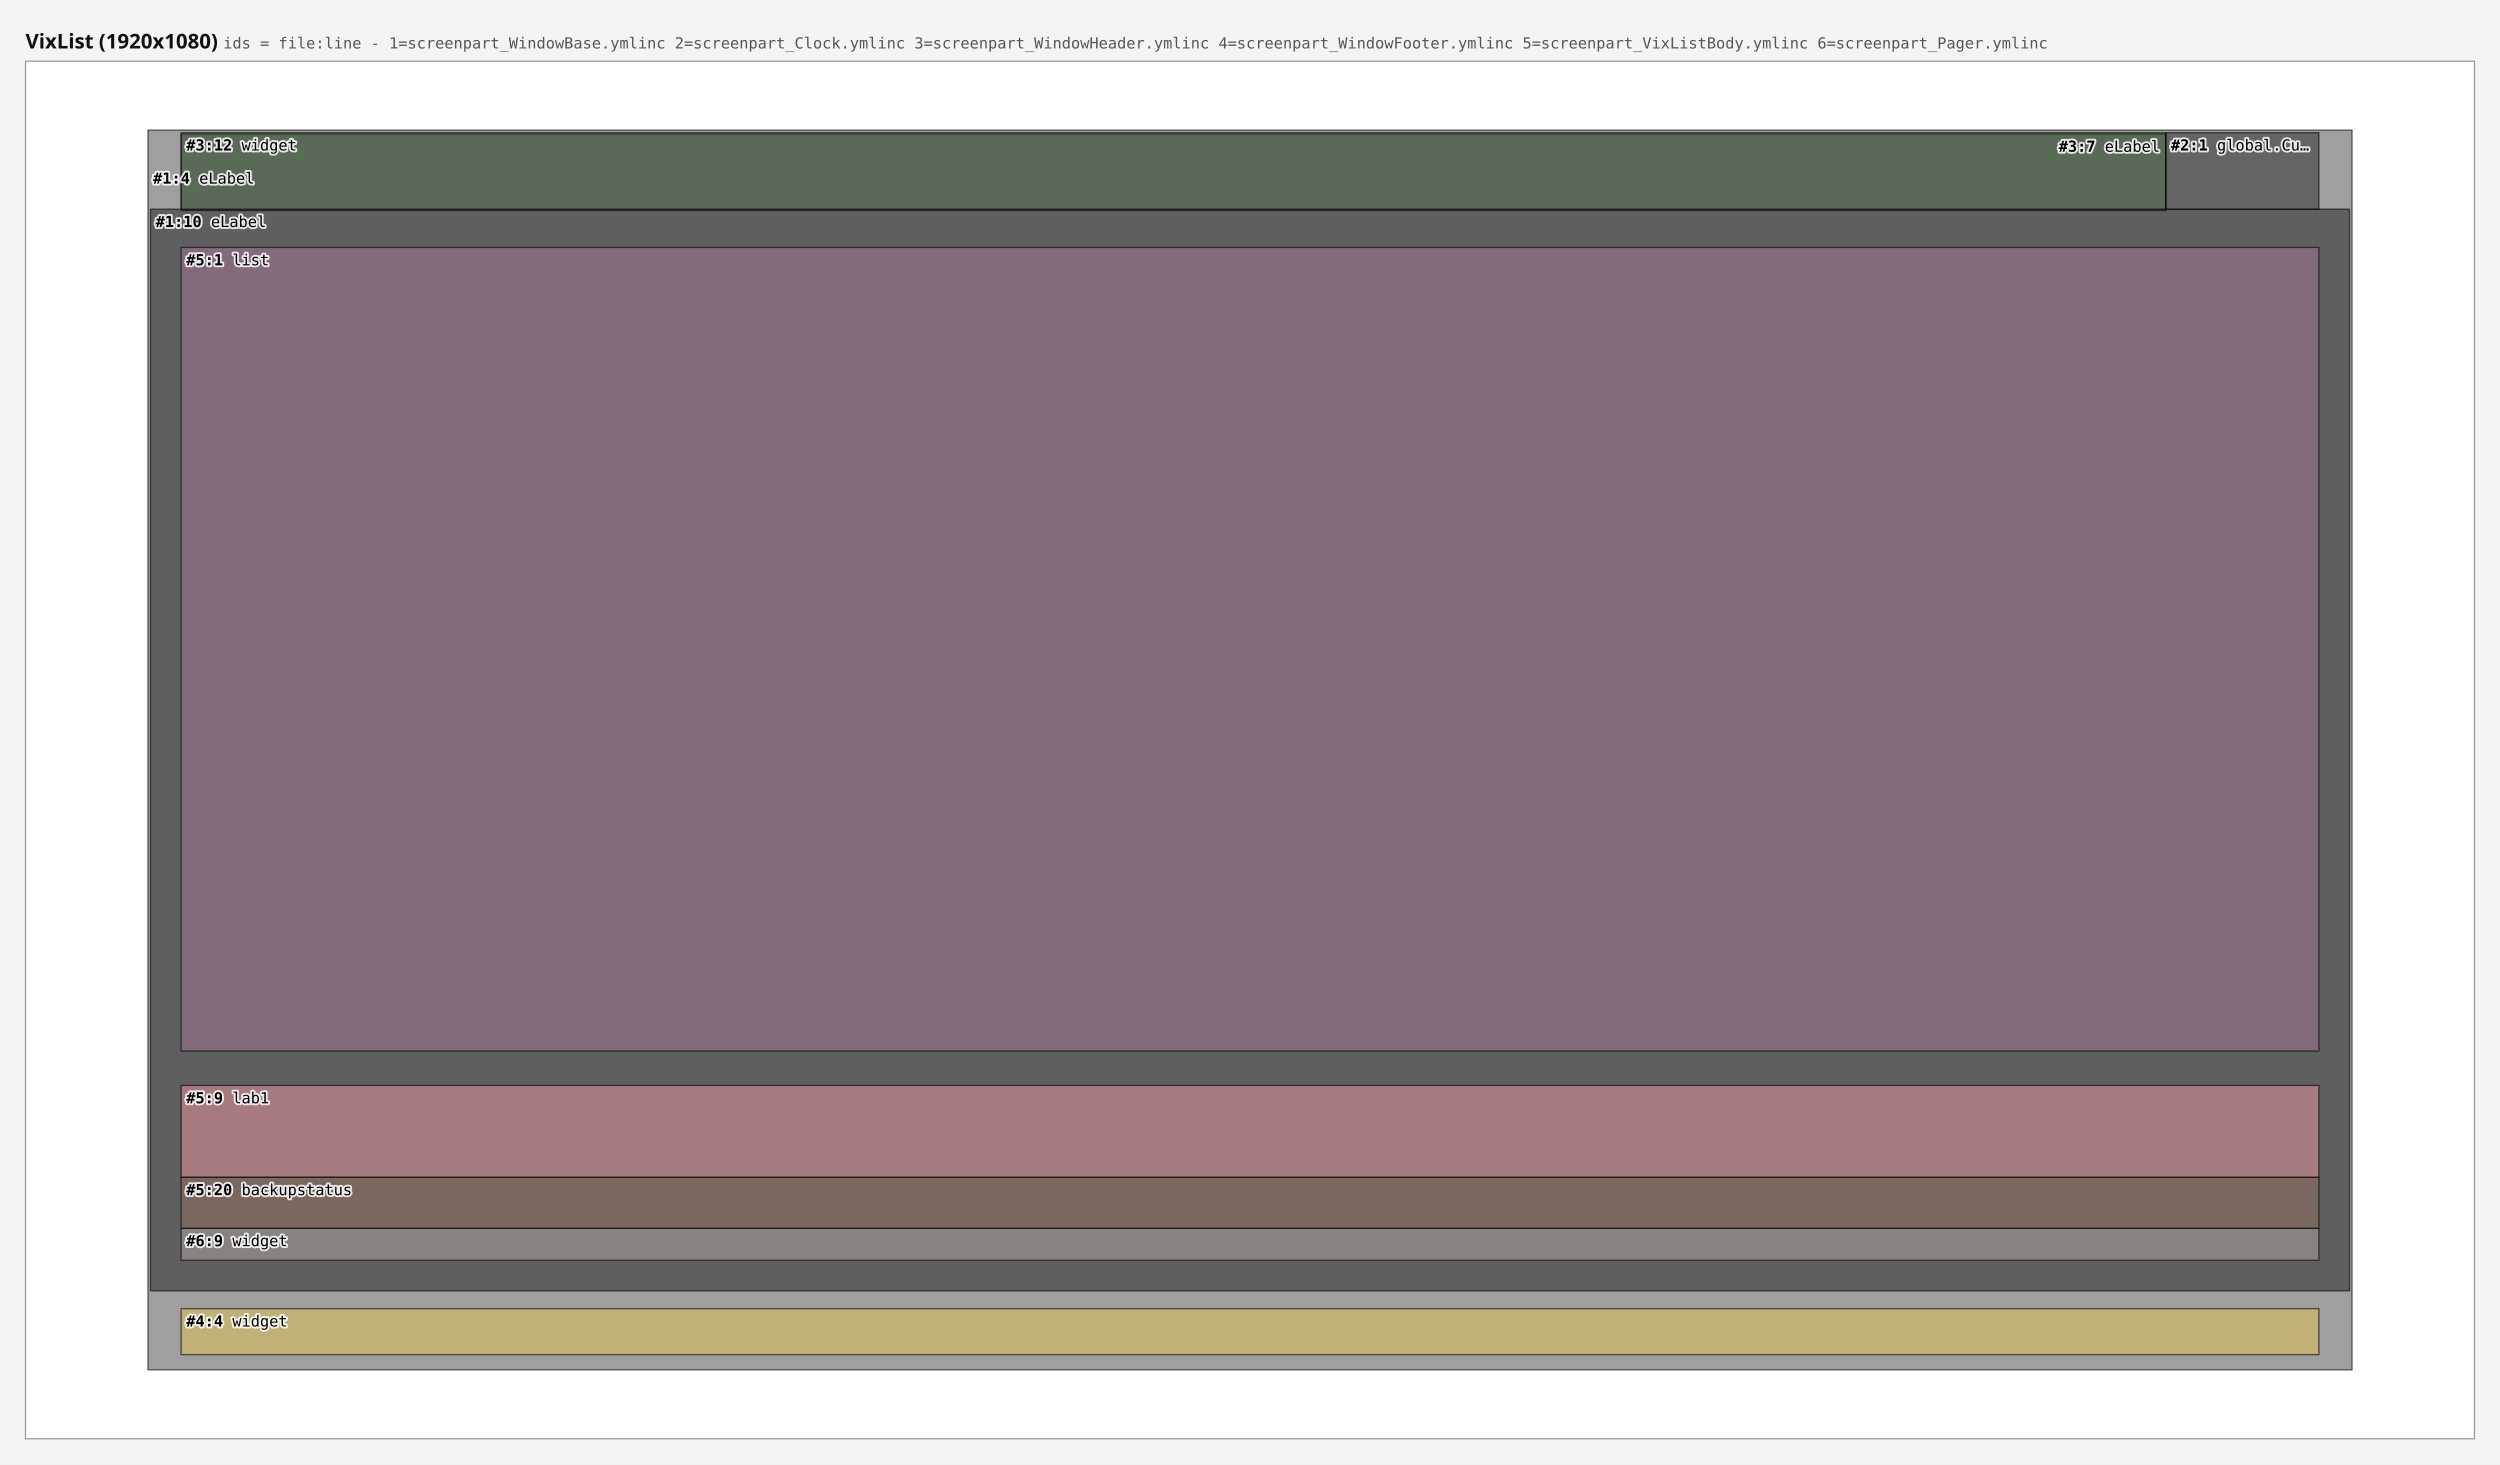
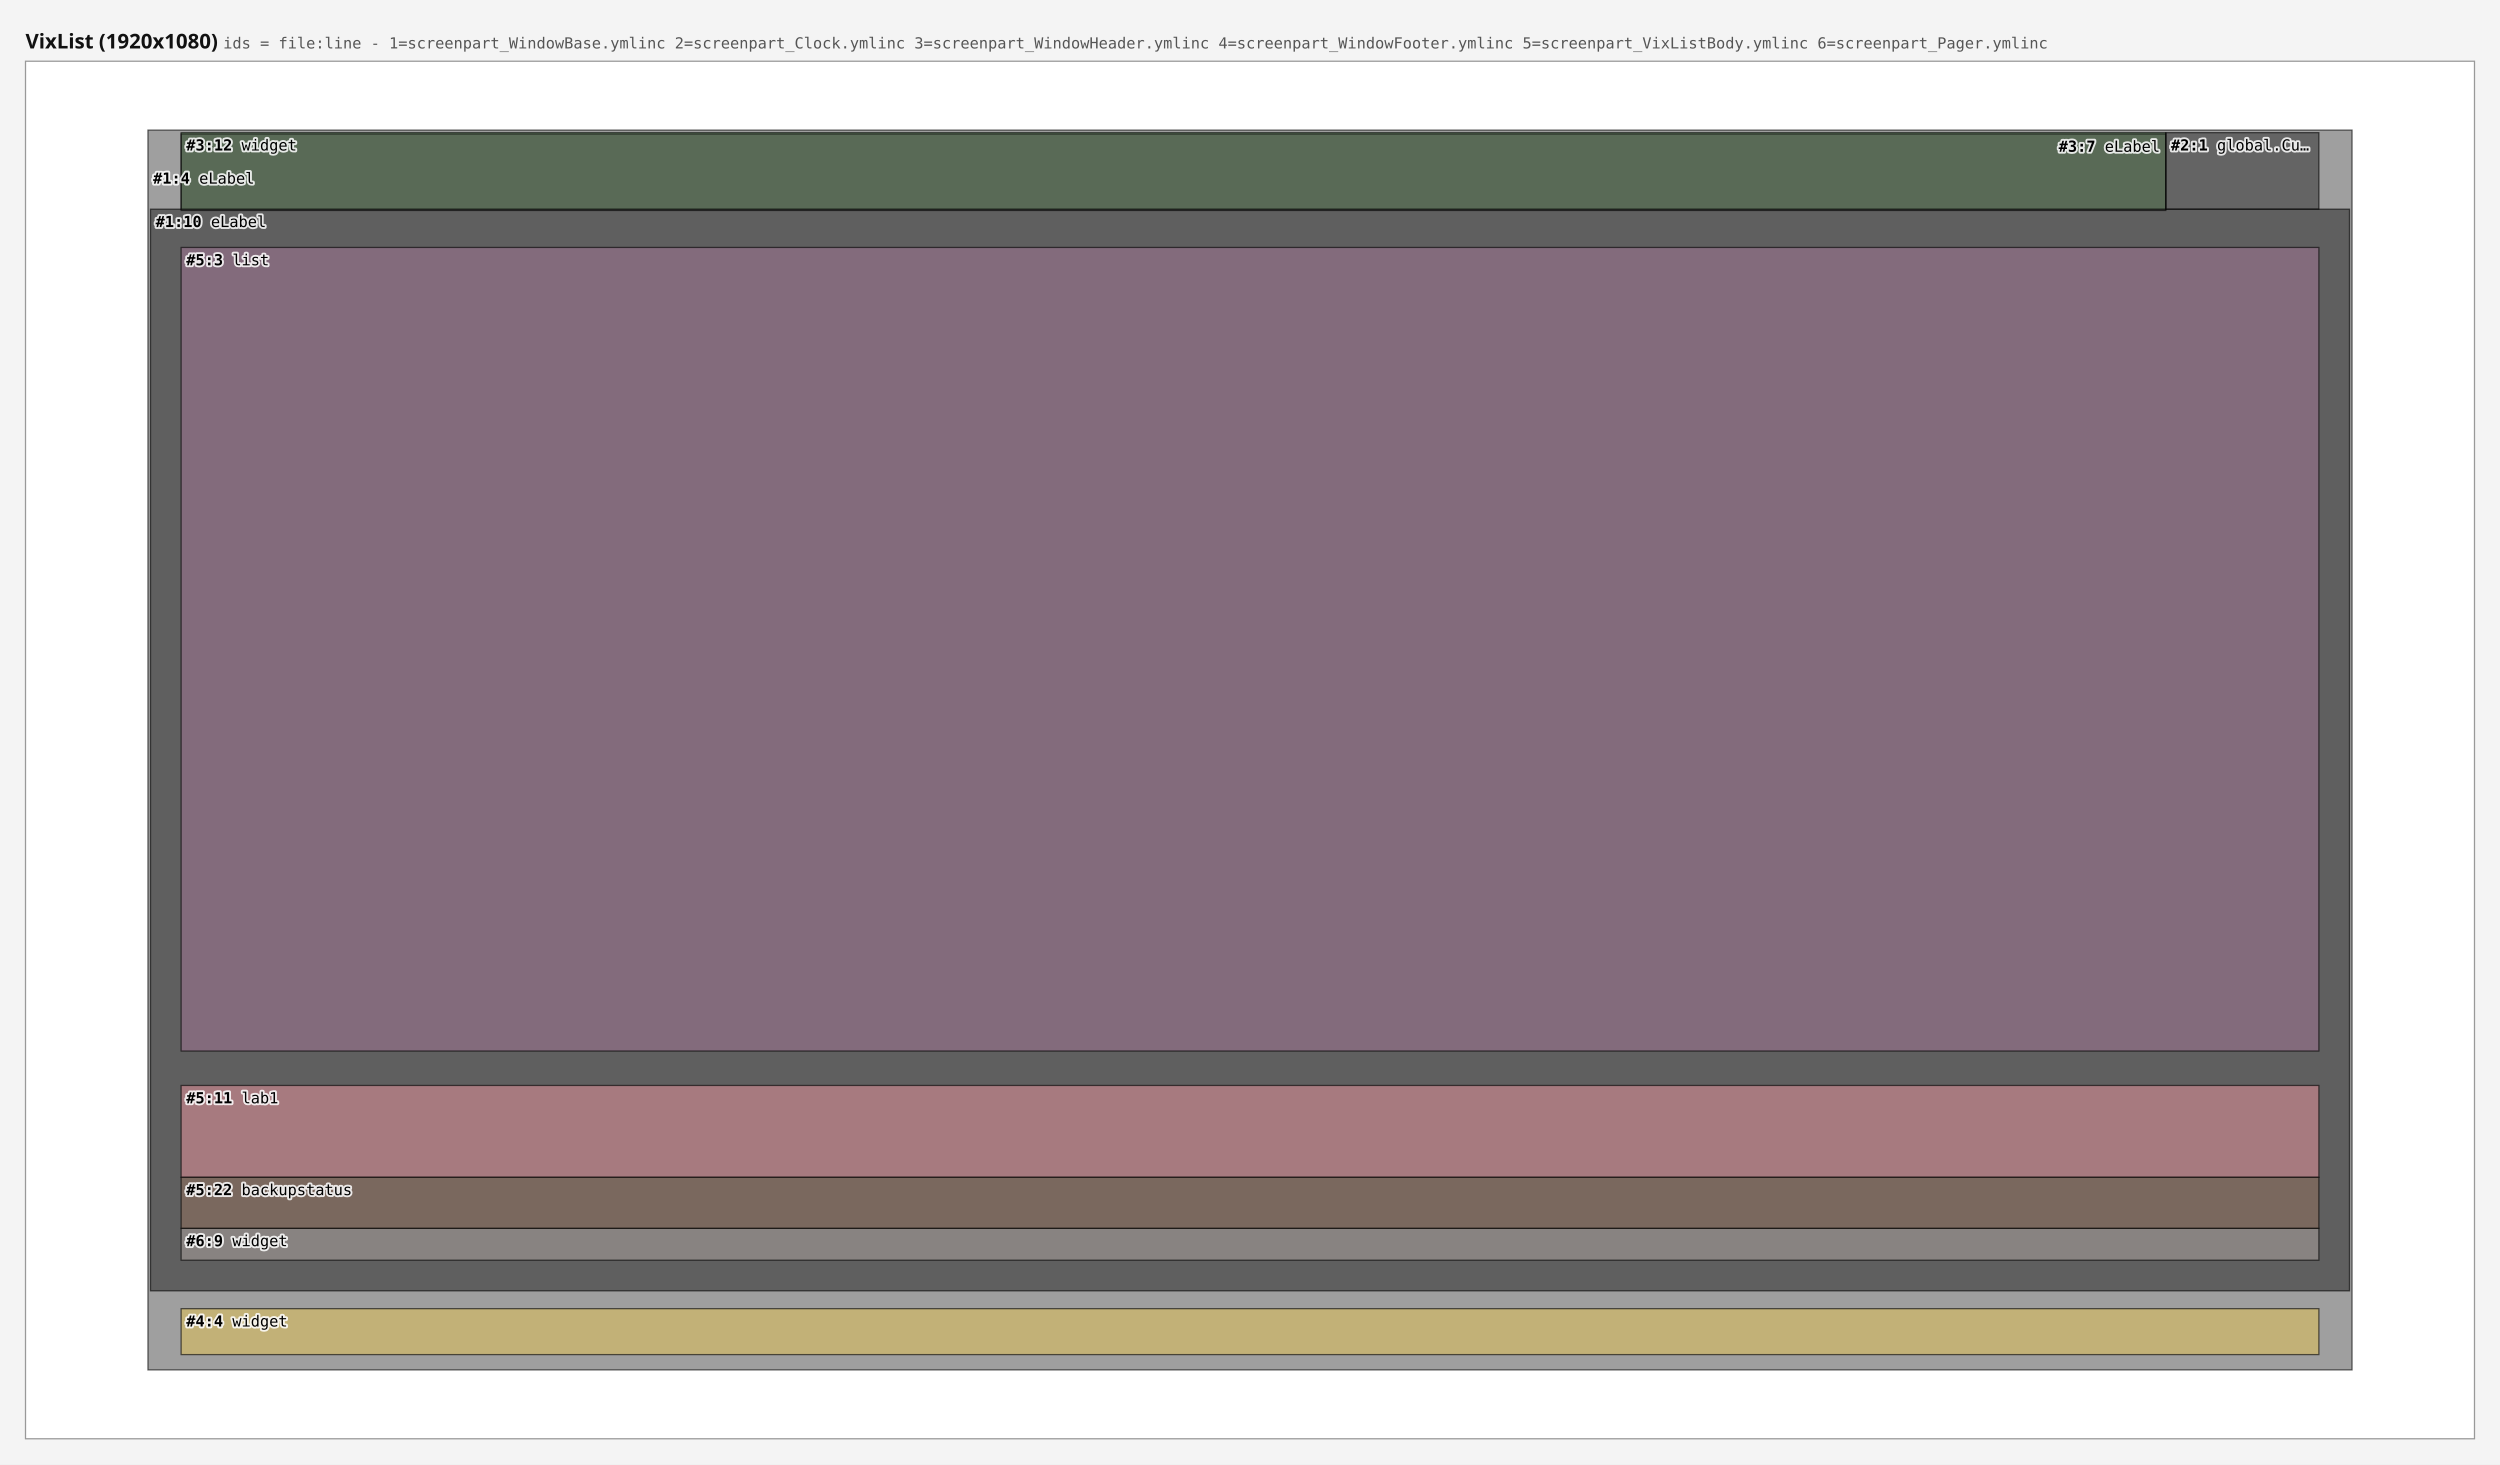
<svg xmlns="http://www.w3.org/2000/svg" width="1960" height="1148" viewBox="0 0 1960 1148">
  <rect x="0" y="0" width="1960" height="1148" fill="#f4f4f4" />
  <text x="20" y="38" font-family="sans-serif" font-size="16" font-weight="bold" fill="#111111">VixList (1920x1080) <tspan font-family="monospace" font-size="12" font-weight="normal" fill="#555555">ids = file:line - 1=screenpart_WindowBase.ymlinc  2=screenpart_Clock.ymlinc  3=screenpart_WindowHeader.ymlinc  4=screenpart_WindowFooter.ymlinc  5=screenpart_VixListBody.ymlinc  6=screenpart_Pager.ymlinc</tspan>
  </text>
  <g data-screen="0" transform="translate(20,48)">
    <rect x="0" y="0" width="1920" height="1080" fill="#ffffff" stroke="#999999" stroke-width="1" />
    <rect data-ref="0:0" data-src="screenpart_WindowBase.ymlinc:4" x="96" y="54" width="1728" height="972" fill="#2c2c2c" fill-opacity="0.45" stroke="#000000" stroke-opacity="0.6" stroke-width="1" />
    <rect data-ref="0:1" data-src="screenpart_WindowBase.ymlinc:10" x="98" y="116" width="1724" height="848" fill="#121212" fill-opacity="0.45" stroke="#000000" stroke-opacity="0.6" stroke-width="1" />
    <rect data-ref="0:4" data-src="screenpart_WindowHeader.ymlinc:12" x="122" y="56" width="1556" height="60" fill="#59a14f" fill-opacity="0.45" stroke="#000000" stroke-opacity="0.6" stroke-width="1" />
-     <rect data-ref="0:6" data-src="screenpart_VixListBody.ymlinc:1" x="122" y="146" width="1676" height="630" fill="#b07aa1" fill-opacity="0.45" stroke="#000000" stroke-opacity="0.6" stroke-width="1" />
+     <rect data-ref="0:6" data-src="screenpart_VixListBody.ymlinc:3" x="122" y="146" width="1676" height="630" fill="#b07aa1" fill-opacity="0.45" stroke="#000000" stroke-opacity="0.6" stroke-width="1" />
    <rect data-ref="0:9" data-src="screenpart_Pager.ymlinc:9" x="122" y="915" width="1676" height="25" fill="#bab0ac" fill-opacity="0.45" stroke="#000000" stroke-opacity="0.6" stroke-width="1" />
-     <rect data-ref="0:7" data-src="screenpart_VixListBody.ymlinc:9" x="122" y="803" width="1676" height="72" fill="#ff9da7" fill-opacity="0.45" stroke="#000000" stroke-opacity="0.6" stroke-width="1" />
-     <rect data-ref="0:8" data-src="screenpart_VixListBody.ymlinc:20" x="122" y="875" width="1676" height="40" fill="#9c755f" fill-opacity="0.45" stroke="#000000" stroke-opacity="0.6" stroke-width="1" />
+     <rect data-ref="0:7" data-src="screenpart_VixListBody.ymlinc:11" x="122" y="803" width="1676" height="72" fill="#ff9da7" fill-opacity="0.45" stroke="#000000" stroke-opacity="0.6" stroke-width="1" />
+     <rect data-ref="0:8" data-src="screenpart_VixListBody.ymlinc:22" x="122" y="875" width="1676" height="40" fill="#9c755f" fill-opacity="0.45" stroke="#000000" stroke-opacity="0.6" stroke-width="1" />
    <rect data-ref="0:5" data-src="screenpart_WindowFooter.ymlinc:4" x="122" y="978" width="1676" height="36" fill="#edc948" fill-opacity="0.45" stroke="#000000" stroke-opacity="0.6" stroke-width="1" />
    <rect data-ref="0:3" data-src="screenpart_WindowHeader.ymlinc:7" x="122" y="57" width="1556" height="60" fill="#2c2c2c" fill-opacity="0.45" stroke="#000000" stroke-opacity="0.6" stroke-width="1" />
    <rect data-ref="0:2" data-src="screenpart_Clock.ymlinc:1" x="1678" y="56" width="120" height="60" fill="#1d1d1d" fill-opacity="0.45" stroke="#000000" stroke-opacity="0.6" stroke-width="1" />
    <g pointer-events="none" font-family="monospace" font-size="12" fill="#000000" stroke="#ffffff" stroke-width="3" stroke-opacity="0.85" stroke-linejoin="round" paint-order="stroke">
      <text x="100" y="96">
        <tspan font-weight="bold">#1:4</tspan> eLabel</text>
      <text x="102" y="130">
        <tspan font-weight="bold">#1:10</tspan> eLabel</text>
      <text x="126" y="70">
        <tspan font-weight="bold">#3:12</tspan> widget</text>
      <text x="126" y="160">
-         <tspan font-weight="bold">#5:1</tspan> list</text>
+         <tspan font-weight="bold">#5:3</tspan> list</text>
      <text x="126" y="929">
        <tspan font-weight="bold">#6:9</tspan> widget</text>
      <text x="126" y="817">
-         <tspan font-weight="bold">#5:9</tspan> lab1</text>
+         <tspan font-weight="bold">#5:11</tspan> lab1</text>
      <text x="126" y="889">
-         <tspan font-weight="bold">#5:20</tspan> backupstatus</text>
+         <tspan font-weight="bold">#5:22</tspan> backupstatus</text>
      <text x="126" y="992">
        <tspan font-weight="bold">#4:4</tspan> widget</text>
      <text x="1594" y="71">
        <tspan font-weight="bold">#3:7</tspan> eLabel</text>
      <text x="1682" y="70">
        <tspan font-weight="bold">#2:1</tspan> global.Cu…</text>
    </g>
  </g>
</svg>
